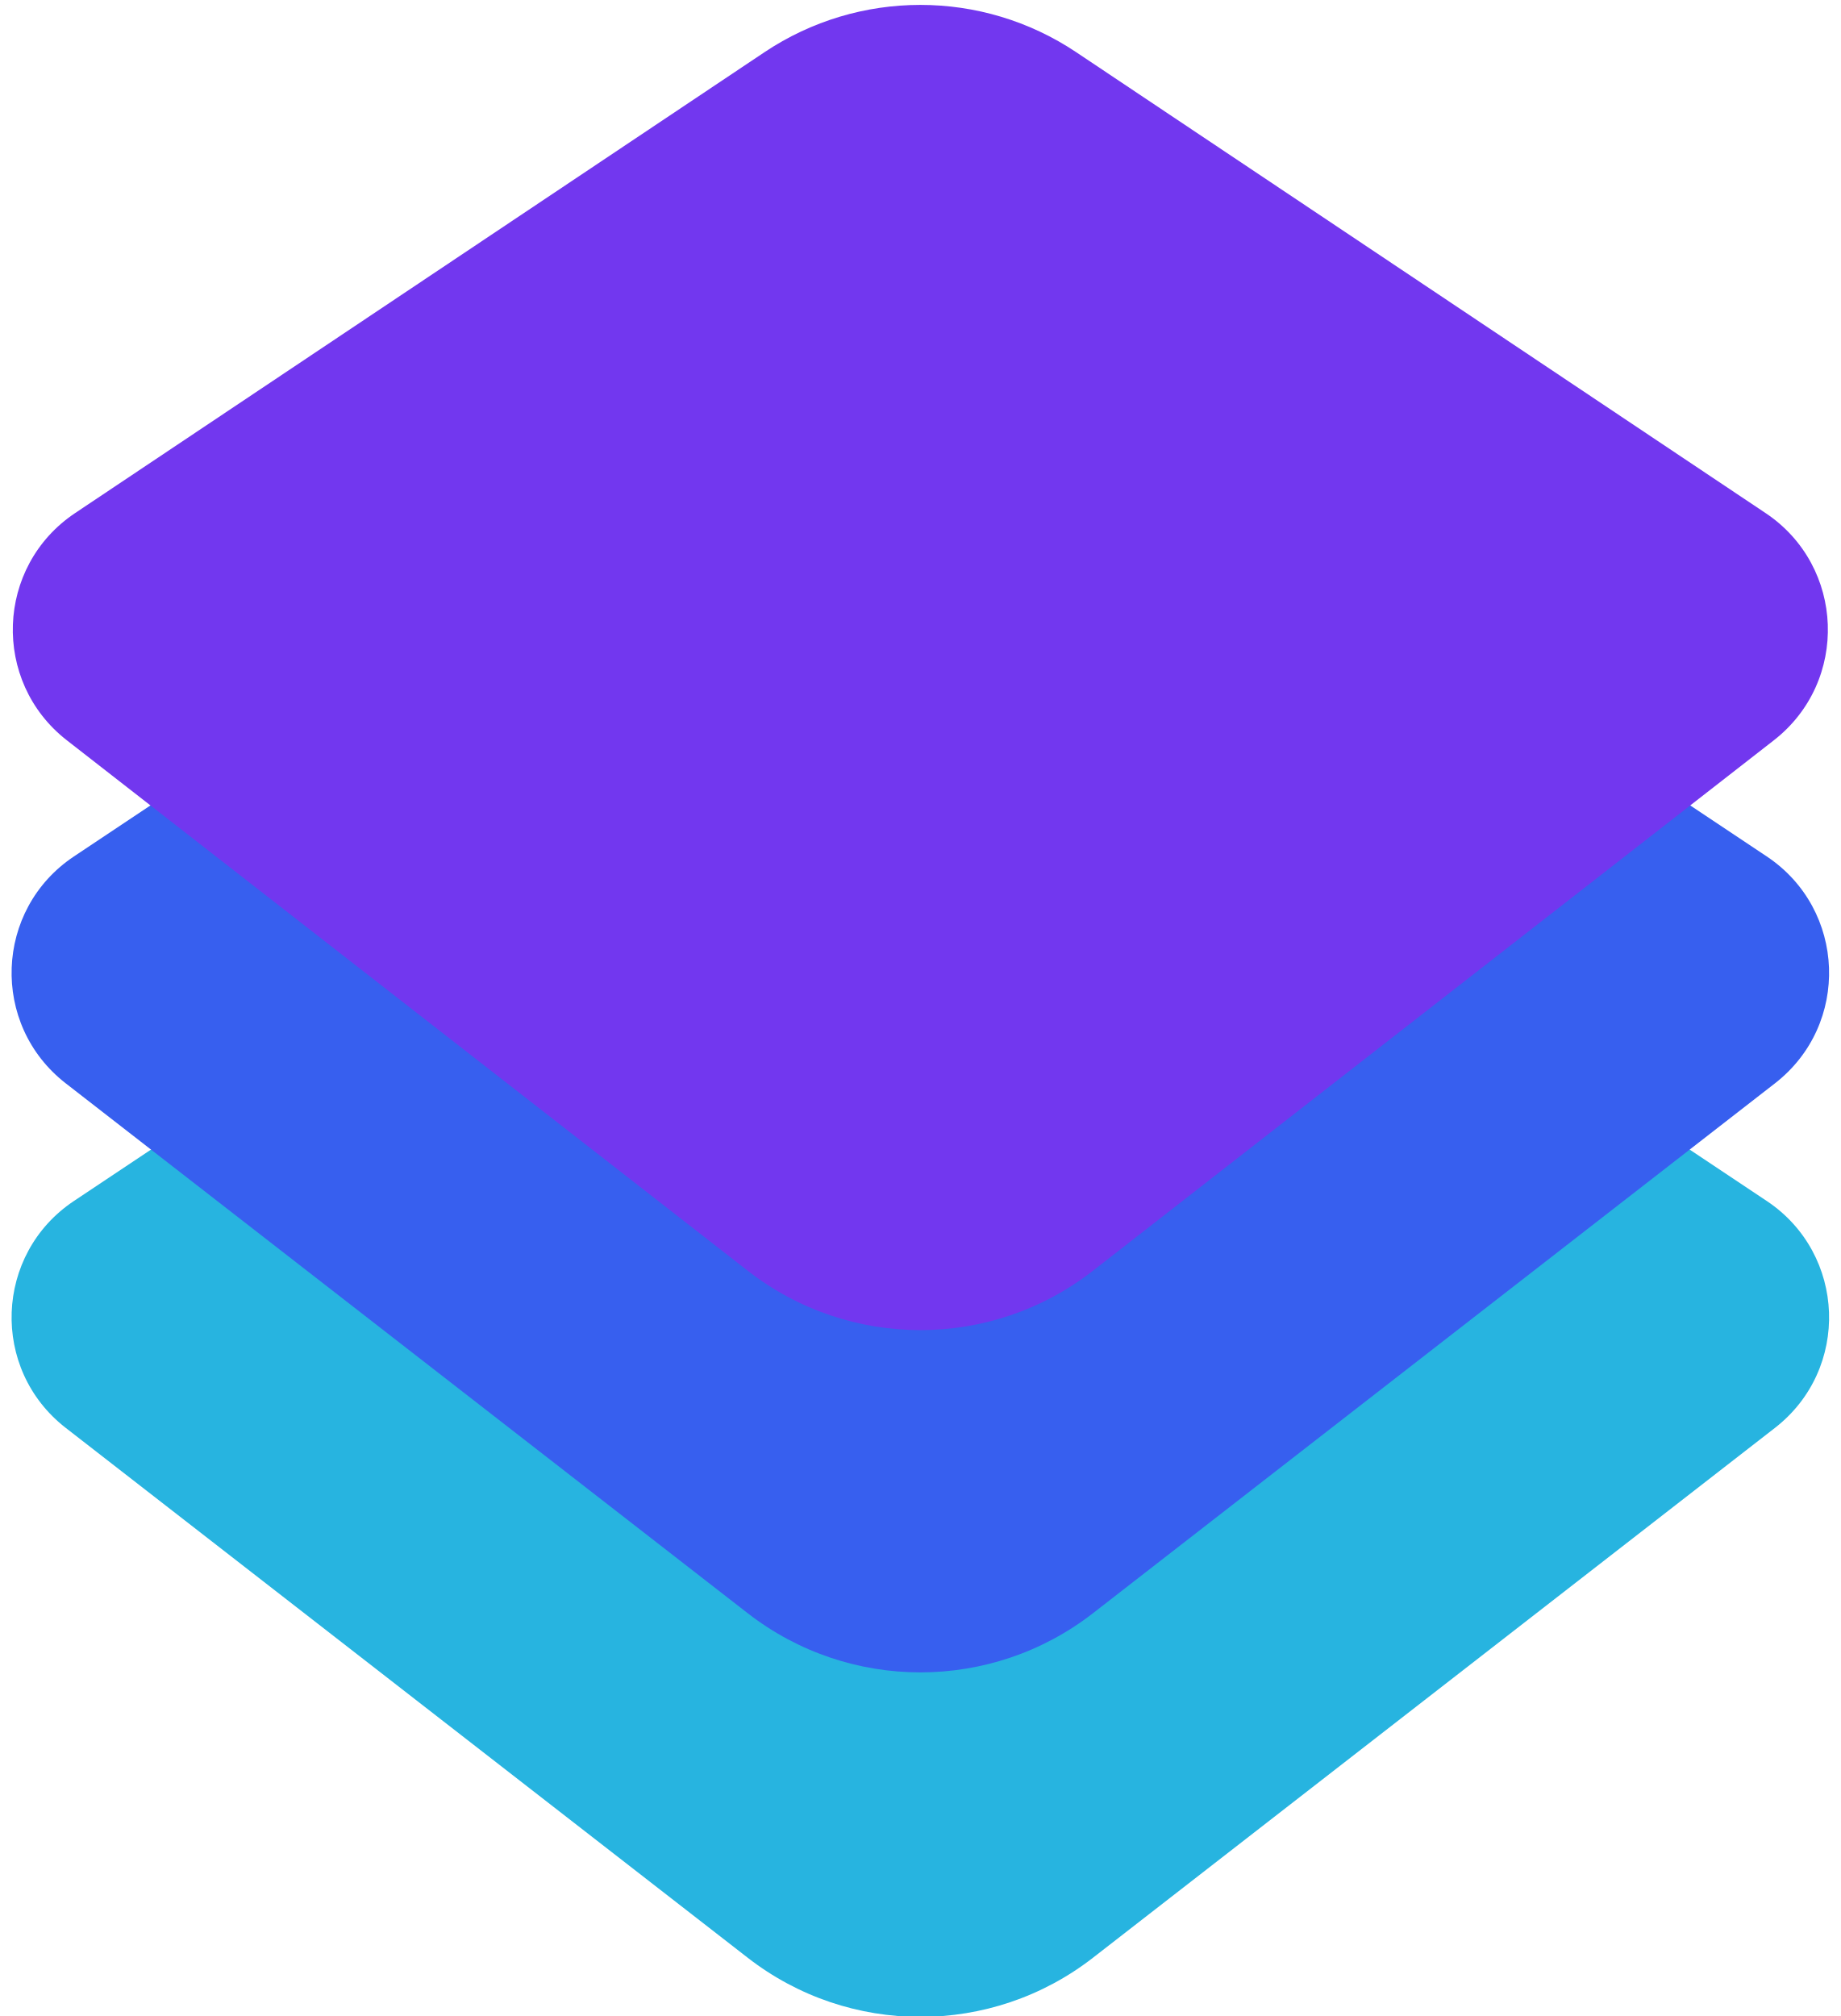
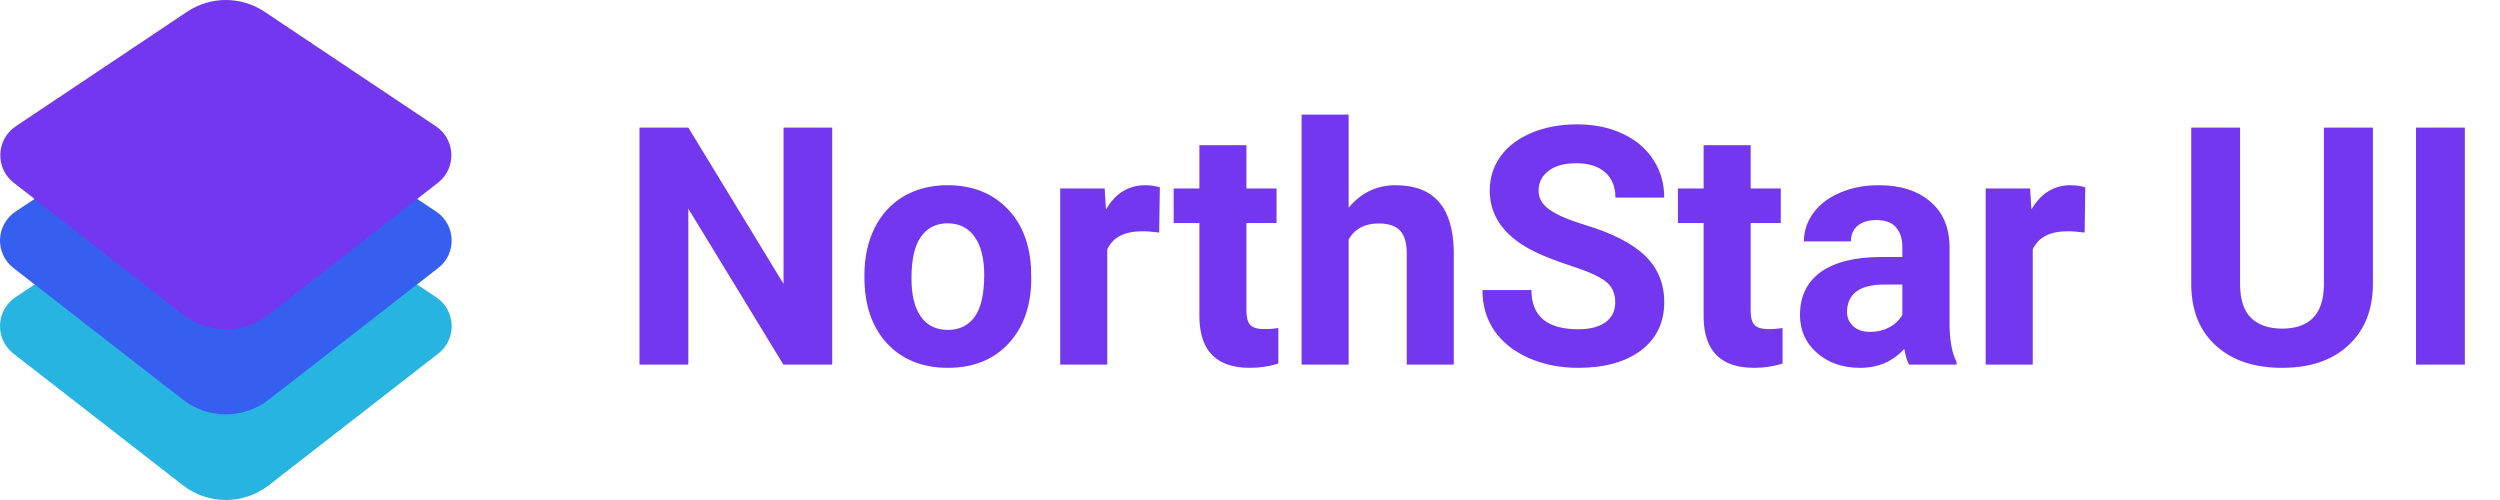
- <svg xmlns="http://www.w3.org/2000/svg" width="105" height="115" viewBox="0 0 105 115" fill="none">
-   <mask id="mask0" mask-type="alpha" maskUnits="userSpaceOnUse" x="0" y="0" width="105" height="115">
-     <rect width="105" height="115" fill="#C4C4C4" />
-   </mask>
-   <g mask="url(#mask0)">
-     <path d="M43.596 42.252C48.985 38.659 56.015 38.659 61.404 42.252L100.781 68.507C105.32 71.533 105.559 78.104 101.251 81.451L62.346 111.678C56.557 116.176 48.443 116.176 42.654 111.678L3.749 81.451C-0.559 78.104 -0.32 71.533 4.219 68.507L43.596 42.252Z" fill="#27B4E0" />
-     <path d="M43.596 22.599C48.985 19.005 56.015 19.005 61.404 22.599L100.781 48.853C105.32 51.88 105.559 58.45 101.251 61.797L62.346 92.025C56.557 96.523 48.443 96.523 42.654 92.025L3.749 61.797C-0.559 58.45 -0.32 51.88 4.219 48.853L43.596 22.599Z" fill="#375FEF" />
-     <path d="M43.608 2.978C48.99 -0.62 56.01 -0.62 61.392 2.978L100.716 29.268C105.25 32.299 105.488 38.878 101.186 42.23L62.333 72.498C56.551 77.001 48.449 77.001 42.667 72.498L3.814 42.23C-0.488 38.878 -0.25 32.299 4.284 29.268L43.608 2.978Z" fill="#7237EF" />
-   </g>
+ <svg xmlns="http://www.w3.org/2000/svg" width="240" height="48" viewBox="0 0 240 48" fill="none">
+   <path d="M17.956 17.554C20.21 16.051 23.15 16.051 25.404 17.554L41.872 28.534C43.771 29.8 43.871 32.548 42.069 33.947L25.798 46.589C23.377 48.47 19.984 48.47 17.562 46.589L1.291 33.947C-0.51 32.548 -0.41 29.8 1.488 28.534L17.956 17.554Z" fill="#27B4E0" />
+   <path d="M17.956 9.334C20.21 7.831 23.15 7.831 25.404 9.334L41.872 20.314C43.771 21.58 43.871 24.328 42.069 25.728L25.798 38.37C23.377 40.251 19.984 40.251 17.562 38.37L1.291 25.728C-0.51 24.328 -0.41 21.58 1.488 20.314L17.956 9.334Z" fill="#375FEF" />
+   <path d="M17.961 1.129C20.212 -0.376 23.148 -0.376 25.399 1.129L41.845 12.123C43.741 13.391 43.841 16.143 42.042 17.544L25.793 30.203C23.375 32.087 19.986 32.087 17.568 30.203L1.319 17.544C-0.481 16.143 -0.381 13.391 1.515 12.123L17.961 1.129Z" fill="#7237EF" />
+   <path d="M79.892 35H75.204L66.079 20.031V35H61.392V12.25H66.079L75.22 27.25V12.25H79.892V35ZM82.985 26.391C82.985 24.713 83.308 23.219 83.954 21.906C84.6 20.594 85.527 19.578 86.735 18.859C87.954 18.141 89.366 17.781 90.97 17.781C93.251 17.781 95.11 18.479 96.548 19.875C97.996 21.271 98.803 23.167 98.97 25.562L99.001 26.719C99.001 29.312 98.277 31.396 96.829 32.969C95.381 34.531 93.439 35.312 91.001 35.312C88.564 35.312 86.616 34.531 85.157 32.969C83.709 31.406 82.985 29.281 82.985 26.594V26.391ZM87.501 26.719C87.501 28.323 87.803 29.552 88.407 30.406C89.011 31.25 89.876 31.672 91.001 31.672C92.095 31.672 92.949 31.255 93.564 30.422C94.178 29.578 94.485 28.234 94.485 26.391C94.485 24.818 94.178 23.599 93.564 22.734C92.949 21.87 92.084 21.438 90.97 21.438C89.866 21.438 89.011 21.87 88.407 22.734C87.803 23.588 87.501 24.917 87.501 26.719ZM111.282 22.328C110.668 22.245 110.126 22.203 109.657 22.203C107.949 22.203 106.829 22.781 106.298 23.938V35H101.782V18.094H106.048L106.173 20.109C107.079 18.557 108.334 17.781 109.938 17.781C110.438 17.781 110.907 17.849 111.345 17.984L111.282 22.328ZM119.657 13.938V18.094H122.548V21.406H119.657V29.844C119.657 30.469 119.777 30.917 120.017 31.188C120.256 31.458 120.715 31.594 121.392 31.594C121.892 31.594 122.334 31.557 122.72 31.484V34.906C121.834 35.177 120.923 35.312 119.985 35.312C116.819 35.312 115.204 33.714 115.142 30.516V21.406H112.673V18.094H115.142V13.938H119.657ZM129.47 19.938C130.668 18.5 132.173 17.781 133.985 17.781C137.652 17.781 139.511 19.912 139.563 24.172V35H135.048V24.297C135.048 23.328 134.84 22.615 134.423 22.156C134.006 21.688 133.313 21.453 132.345 21.453C131.022 21.453 130.063 21.963 129.47 22.984V35H124.954V11H129.47V19.938ZM155.063 29.031C155.063 28.146 154.751 27.469 154.126 27C153.501 26.521 152.376 26.021 150.751 25.5C149.126 24.969 147.84 24.448 146.892 23.938C144.308 22.542 143.017 20.662 143.017 18.297C143.017 17.068 143.36 15.974 144.048 15.016C144.746 14.047 145.741 13.292 147.032 12.75C148.334 12.208 149.793 11.938 151.407 11.938C153.032 11.938 154.48 12.234 155.751 12.828C157.022 13.412 158.006 14.24 158.704 15.312C159.412 16.385 159.767 17.604 159.767 18.969H155.079C155.079 17.927 154.751 17.12 154.095 16.547C153.438 15.963 152.517 15.672 151.329 15.672C150.183 15.672 149.293 15.917 148.657 16.406C148.022 16.885 147.704 17.521 147.704 18.312C147.704 19.052 148.074 19.672 148.813 20.172C149.563 20.672 150.662 21.141 152.11 21.578C154.777 22.38 156.72 23.375 157.938 24.562C159.157 25.75 159.767 27.229 159.767 29C159.767 30.969 159.022 32.516 157.532 33.641C156.043 34.755 154.037 35.312 151.517 35.312C149.767 35.312 148.173 34.995 146.735 34.359C145.298 33.714 144.199 32.833 143.438 31.719C142.688 30.604 142.313 29.312 142.313 27.844H147.017C147.017 30.354 148.517 31.609 151.517 31.609C152.631 31.609 153.501 31.385 154.126 30.938C154.751 30.479 155.063 29.844 155.063 29.031ZM168.063 13.938V18.094H170.954V21.406H168.063V29.844C168.063 30.469 168.183 30.917 168.423 31.188C168.662 31.458 169.121 31.594 169.798 31.594C170.298 31.594 170.741 31.557 171.126 31.484V34.906C170.241 35.177 169.329 35.312 168.392 35.312C165.225 35.312 163.61 33.714 163.548 30.516V21.406H161.079V18.094H163.548V13.938H168.063ZM183.267 35C183.058 34.594 182.907 34.089 182.813 33.484C181.72 34.703 180.298 35.312 178.548 35.312C176.892 35.312 175.517 34.833 174.423 33.875C173.34 32.917 172.798 31.708 172.798 30.25C172.798 28.458 173.459 27.083 174.782 26.125C176.116 25.167 178.037 24.682 180.548 24.672H182.626V23.703C182.626 22.922 182.423 22.297 182.017 21.828C181.621 21.359 180.991 21.125 180.126 21.125C179.366 21.125 178.767 21.307 178.329 21.672C177.902 22.037 177.688 22.537 177.688 23.172H173.173C173.173 22.193 173.475 21.287 174.079 20.453C174.683 19.62 175.537 18.969 176.642 18.5C177.746 18.021 178.985 17.781 180.36 17.781C182.444 17.781 184.095 18.307 185.313 19.359C186.543 20.401 187.157 21.87 187.157 23.766V31.094C187.168 32.698 187.392 33.911 187.829 34.734V35H183.267ZM179.532 31.859C180.199 31.859 180.813 31.713 181.376 31.422C181.938 31.12 182.355 30.719 182.626 30.219V27.312H180.938C178.678 27.312 177.475 28.094 177.329 29.656L177.313 29.922C177.313 30.484 177.511 30.948 177.907 31.312C178.303 31.677 178.845 31.859 179.532 31.859ZM200.126 22.328C199.511 22.245 198.97 22.203 198.501 22.203C196.793 22.203 195.673 22.781 195.142 23.938V35H190.626V18.094H194.892L195.017 20.109C195.923 18.557 197.178 17.781 198.782 17.781C199.282 17.781 199.751 17.849 200.188 17.984L200.126 22.328ZM227.798 12.25V27.234C227.798 29.724 227.017 31.693 225.454 33.141C223.902 34.589 221.777 35.312 219.079 35.312C216.423 35.312 214.313 34.609 212.751 33.203C211.188 31.797 210.392 29.865 210.36 27.406V12.25H215.048V27.266C215.048 28.755 215.402 29.844 216.11 30.531C216.829 31.208 217.819 31.547 219.079 31.547C221.715 31.547 223.053 30.162 223.095 27.391V12.25H227.798ZM236.626 35H231.938V12.25H236.626V35Z" fill="#7237EF" />
</svg>
